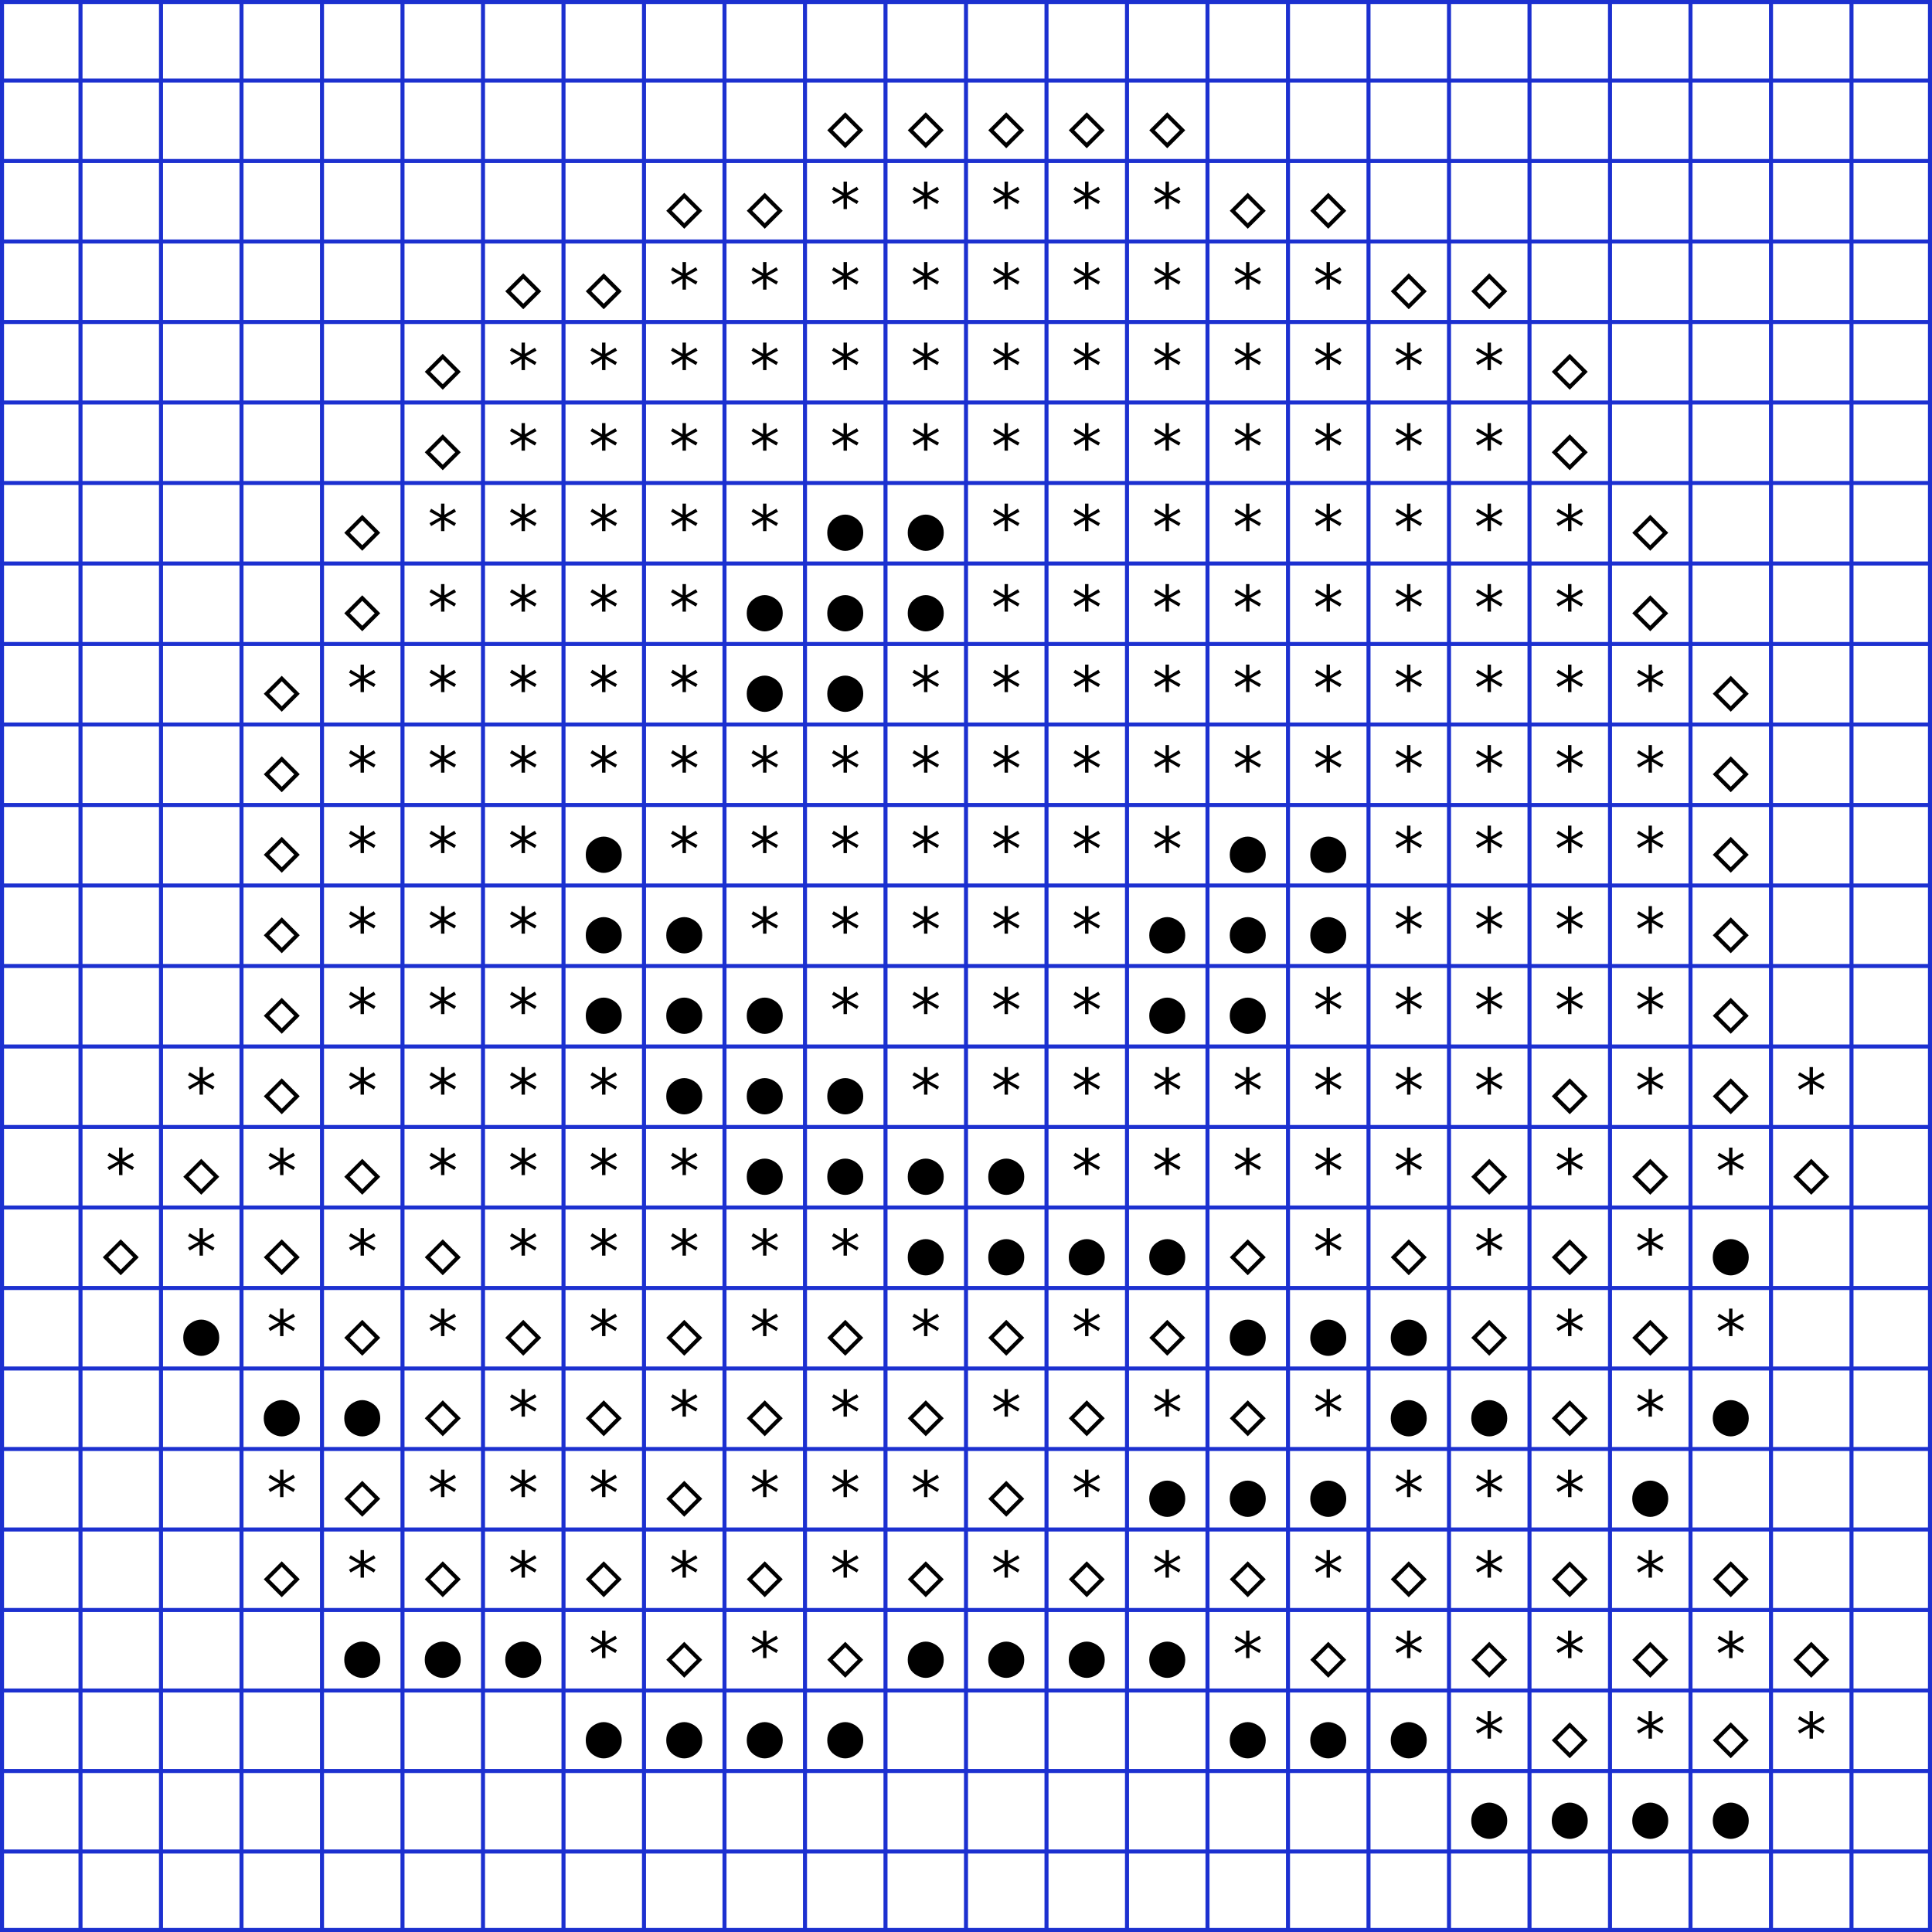
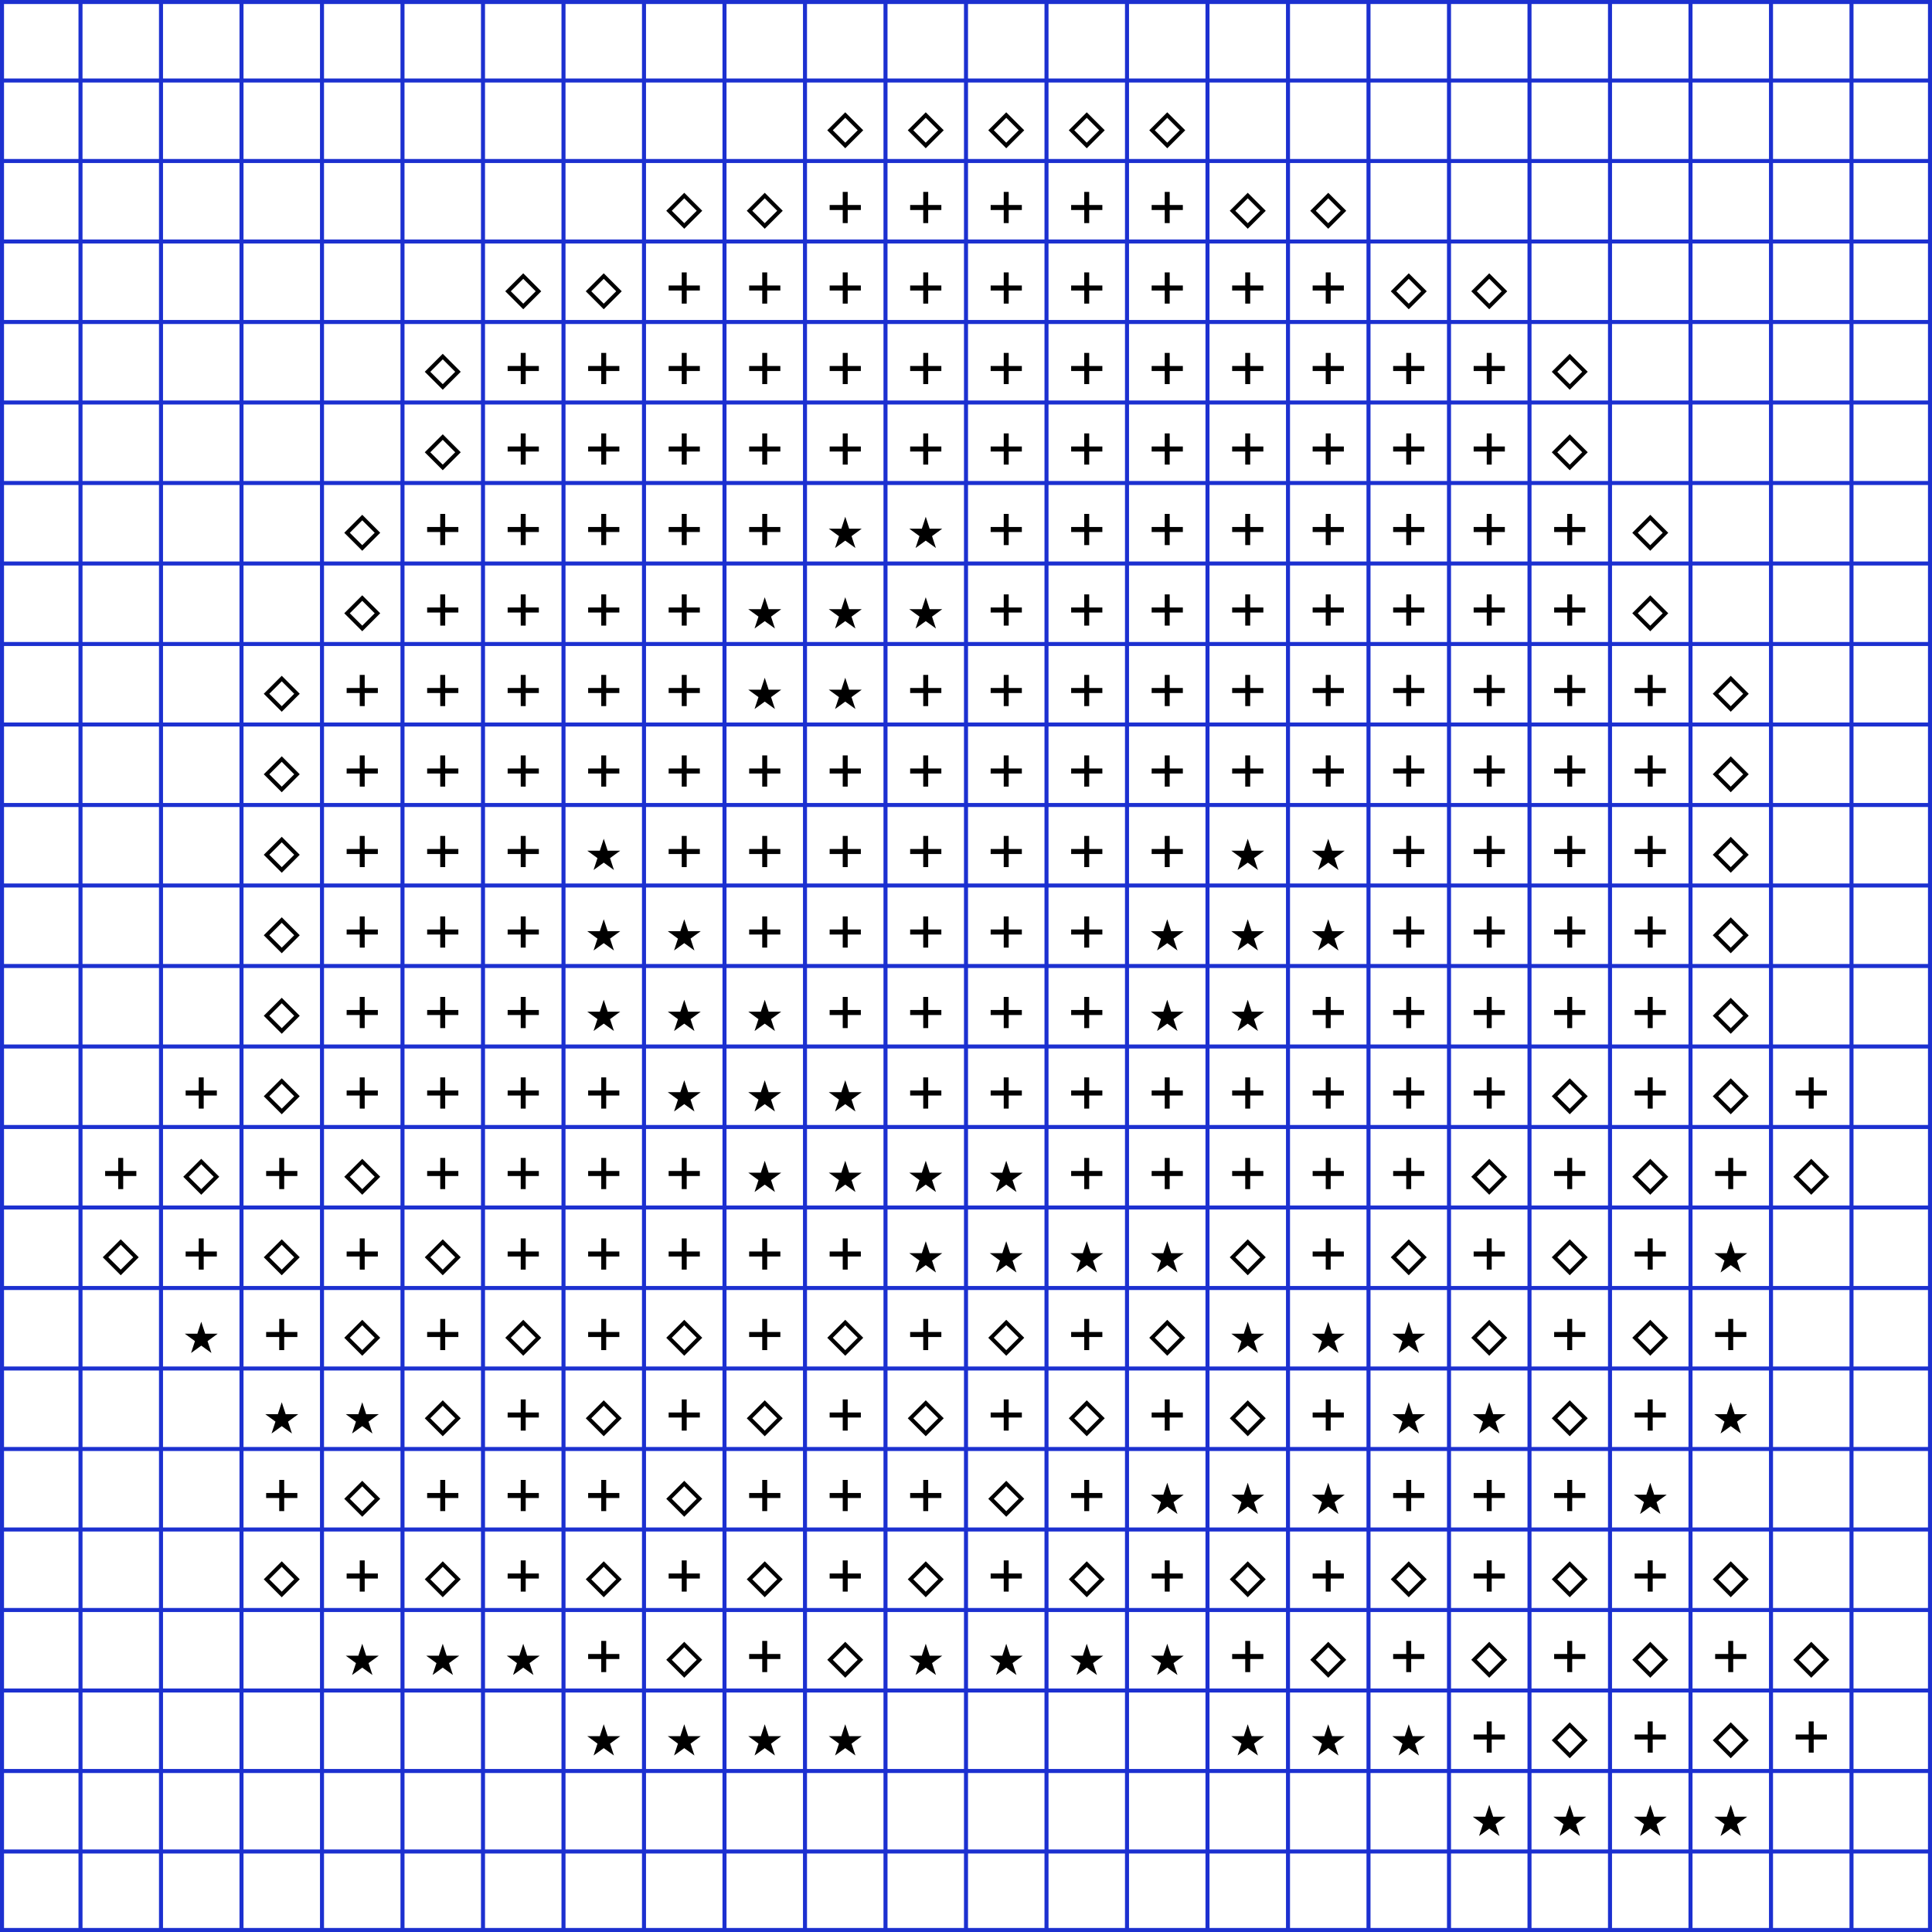
<svg xmlns="http://www.w3.org/2000/svg" width="480" height="480">
  <defs>
    <style>
      .symbol { font-family: monospace; font-size: 15px; text-anchor: middle; dominant-baseline: middle; }
    </style>
  </defs>
  <text x="210" y="32" fill="#000000" class="symbol">◇</text>
  <text x="230" y="32" fill="#000000" class="symbol">◇</text>
  <text x="250" y="32" fill="#000000" class="symbol">◇</text>
  <text x="270" y="32" fill="#000000" class="symbol">◇</text>
  <text x="290" y="32" fill="#000000" class="symbol">◇</text>
  <text x="170" y="52" fill="#000000" class="symbol">◇</text>
  <text x="190" y="52" fill="#000000" class="symbol">◇</text>
-   <text x="210" y="52" fill="#000000" class="symbol">*</text>
-   <text x="230" y="52" fill="#000000" class="symbol">*</text>
-   <text x="250" y="52" fill="#000000" class="symbol">*</text>
-   <text x="270" y="52" fill="#000000" class="symbol">*</text>
-   <text x="290" y="52" fill="#000000" class="symbol">*</text>
+   <text x="210" y="52" fill="#000000" class="symbol">+</text>
+   <text x="230" y="52" fill="#000000" class="symbol">+</text>
+   <text x="250" y="52" fill="#000000" class="symbol">+</text>
+   <text x="270" y="52" fill="#000000" class="symbol">+</text>
+   <text x="290" y="52" fill="#000000" class="symbol">+</text>
  <text x="310" y="52" fill="#000000" class="symbol">◇</text>
  <text x="330" y="52" fill="#000000" class="symbol">◇</text>
  <text x="130" y="72" fill="#000000" class="symbol">◇</text>
  <text x="150" y="72" fill="#000000" class="symbol">◇</text>
-   <text x="170" y="72" fill="#000000" class="symbol">*</text>
-   <text x="190" y="72" fill="#000000" class="symbol">*</text>
-   <text x="210" y="72" fill="#000000" class="symbol">*</text>
-   <text x="230" y="72" fill="#000000" class="symbol">*</text>
-   <text x="250" y="72" fill="#000000" class="symbol">*</text>
-   <text x="270" y="72" fill="#000000" class="symbol">*</text>
-   <text x="290" y="72" fill="#000000" class="symbol">*</text>
-   <text x="310" y="72" fill="#000000" class="symbol">*</text>
-   <text x="330" y="72" fill="#000000" class="symbol">*</text>
+   <text x="170" y="72" fill="#000000" class="symbol">+</text>
+   <text x="190" y="72" fill="#000000" class="symbol">+</text>
+   <text x="210" y="72" fill="#000000" class="symbol">+</text>
+   <text x="230" y="72" fill="#000000" class="symbol">+</text>
+   <text x="250" y="72" fill="#000000" class="symbol">+</text>
+   <text x="270" y="72" fill="#000000" class="symbol">+</text>
+   <text x="290" y="72" fill="#000000" class="symbol">+</text>
+   <text x="310" y="72" fill="#000000" class="symbol">+</text>
+   <text x="330" y="72" fill="#000000" class="symbol">+</text>
  <text x="350" y="72" fill="#000000" class="symbol">◇</text>
  <text x="370" y="72" fill="#000000" class="symbol">◇</text>
  <text x="110" y="92" fill="#000000" class="symbol">◇</text>
-   <text x="130" y="92" fill="#000000" class="symbol">*</text>
-   <text x="150" y="92" fill="#000000" class="symbol">*</text>
-   <text x="170" y="92" fill="#000000" class="symbol">*</text>
-   <text x="190" y="92" fill="#000000" class="symbol">*</text>
-   <text x="210" y="92" fill="#000000" class="symbol">*</text>
-   <text x="230" y="92" fill="#000000" class="symbol">*</text>
-   <text x="250" y="92" fill="#000000" class="symbol">*</text>
-   <text x="270" y="92" fill="#000000" class="symbol">*</text>
-   <text x="290" y="92" fill="#000000" class="symbol">*</text>
-   <text x="310" y="92" fill="#000000" class="symbol">*</text>
-   <text x="330" y="92" fill="#000000" class="symbol">*</text>
-   <text x="350" y="92" fill="#000000" class="symbol">*</text>
-   <text x="370" y="92" fill="#000000" class="symbol">*</text>
+   <text x="130" y="92" fill="#000000" class="symbol">+</text>
+   <text x="150" y="92" fill="#000000" class="symbol">+</text>
+   <text x="170" y="92" fill="#000000" class="symbol">+</text>
+   <text x="190" y="92" fill="#000000" class="symbol">+</text>
+   <text x="210" y="92" fill="#000000" class="symbol">+</text>
+   <text x="230" y="92" fill="#000000" class="symbol">+</text>
+   <text x="250" y="92" fill="#000000" class="symbol">+</text>
+   <text x="270" y="92" fill="#000000" class="symbol">+</text>
+   <text x="290" y="92" fill="#000000" class="symbol">+</text>
+   <text x="310" y="92" fill="#000000" class="symbol">+</text>
+   <text x="330" y="92" fill="#000000" class="symbol">+</text>
+   <text x="350" y="92" fill="#000000" class="symbol">+</text>
+   <text x="370" y="92" fill="#000000" class="symbol">+</text>
  <text x="390" y="92" fill="#000000" class="symbol">◇</text>
  <text x="110" y="112" fill="#000000" class="symbol">◇</text>
-   <text x="130" y="112" fill="#000000" class="symbol">*</text>
-   <text x="150" y="112" fill="#000000" class="symbol">*</text>
-   <text x="170" y="112" fill="#000000" class="symbol">*</text>
-   <text x="190" y="112" fill="#000000" class="symbol">*</text>
-   <text x="210" y="112" fill="#000000" class="symbol">*</text>
-   <text x="230" y="112" fill="#000000" class="symbol">*</text>
-   <text x="250" y="112" fill="#000000" class="symbol">*</text>
-   <text x="270" y="112" fill="#000000" class="symbol">*</text>
-   <text x="290" y="112" fill="#000000" class="symbol">*</text>
-   <text x="310" y="112" fill="#000000" class="symbol">*</text>
-   <text x="330" y="112" fill="#000000" class="symbol">*</text>
-   <text x="350" y="112" fill="#000000" class="symbol">*</text>
-   <text x="370" y="112" fill="#000000" class="symbol">*</text>
+   <text x="130" y="112" fill="#000000" class="symbol">+</text>
+   <text x="150" y="112" fill="#000000" class="symbol">+</text>
+   <text x="170" y="112" fill="#000000" class="symbol">+</text>
+   <text x="190" y="112" fill="#000000" class="symbol">+</text>
+   <text x="210" y="112" fill="#000000" class="symbol">+</text>
+   <text x="230" y="112" fill="#000000" class="symbol">+</text>
+   <text x="250" y="112" fill="#000000" class="symbol">+</text>
+   <text x="270" y="112" fill="#000000" class="symbol">+</text>
+   <text x="290" y="112" fill="#000000" class="symbol">+</text>
+   <text x="310" y="112" fill="#000000" class="symbol">+</text>
+   <text x="330" y="112" fill="#000000" class="symbol">+</text>
+   <text x="350" y="112" fill="#000000" class="symbol">+</text>
+   <text x="370" y="112" fill="#000000" class="symbol">+</text>
  <text x="390" y="112" fill="#000000" class="symbol">◇</text>
  <text x="90" y="132" fill="#000000" class="symbol">◇</text>
-   <text x="110" y="132" fill="#000000" class="symbol">*</text>
-   <text x="130" y="132" fill="#000000" class="symbol">*</text>
-   <text x="150" y="132" fill="#000000" class="symbol">*</text>
-   <text x="170" y="132" fill="#000000" class="symbol">*</text>
-   <text x="190" y="132" fill="#000000" class="symbol">*</text>
-   <text x="210" y="132" fill="#000000" class="symbol">●</text>
-   <text x="230" y="132" fill="#000000" class="symbol">●</text>
-   <text x="250" y="132" fill="#000000" class="symbol">*</text>
-   <text x="270" y="132" fill="#000000" class="symbol">*</text>
-   <text x="290" y="132" fill="#000000" class="symbol">*</text>
-   <text x="310" y="132" fill="#000000" class="symbol">*</text>
-   <text x="330" y="132" fill="#000000" class="symbol">*</text>
-   <text x="350" y="132" fill="#000000" class="symbol">*</text>
-   <text x="370" y="132" fill="#000000" class="symbol">*</text>
-   <text x="390" y="132" fill="#000000" class="symbol">*</text>
+   <text x="110" y="132" fill="#000000" class="symbol">+</text>
+   <text x="130" y="132" fill="#000000" class="symbol">+</text>
+   <text x="150" y="132" fill="#000000" class="symbol">+</text>
+   <text x="170" y="132" fill="#000000" class="symbol">+</text>
+   <text x="190" y="132" fill="#000000" class="symbol">+</text>
+   <text x="210" y="132" fill="#000000" class="symbol">★</text>
+   <text x="230" y="132" fill="#000000" class="symbol">★</text>
+   <text x="250" y="132" fill="#000000" class="symbol">+</text>
+   <text x="270" y="132" fill="#000000" class="symbol">+</text>
+   <text x="290" y="132" fill="#000000" class="symbol">+</text>
+   <text x="310" y="132" fill="#000000" class="symbol">+</text>
+   <text x="330" y="132" fill="#000000" class="symbol">+</text>
+   <text x="350" y="132" fill="#000000" class="symbol">+</text>
+   <text x="370" y="132" fill="#000000" class="symbol">+</text>
+   <text x="390" y="132" fill="#000000" class="symbol">+</text>
  <text x="410" y="132" fill="#000000" class="symbol">◇</text>
  <text x="90" y="152" fill="#000000" class="symbol">◇</text>
-   <text x="110" y="152" fill="#000000" class="symbol">*</text>
-   <text x="130" y="152" fill="#000000" class="symbol">*</text>
-   <text x="150" y="152" fill="#000000" class="symbol">*</text>
-   <text x="170" y="152" fill="#000000" class="symbol">*</text>
-   <text x="190" y="152" fill="#000000" class="symbol">●</text>
-   <text x="210" y="152" fill="#000000" class="symbol">●</text>
-   <text x="230" y="152" fill="#000000" class="symbol">●</text>
-   <text x="250" y="152" fill="#000000" class="symbol">*</text>
-   <text x="270" y="152" fill="#000000" class="symbol">*</text>
-   <text x="290" y="152" fill="#000000" class="symbol">*</text>
-   <text x="310" y="152" fill="#000000" class="symbol">*</text>
-   <text x="330" y="152" fill="#000000" class="symbol">*</text>
-   <text x="350" y="152" fill="#000000" class="symbol">*</text>
-   <text x="370" y="152" fill="#000000" class="symbol">*</text>
-   <text x="390" y="152" fill="#000000" class="symbol">*</text>
+   <text x="110" y="152" fill="#000000" class="symbol">+</text>
+   <text x="130" y="152" fill="#000000" class="symbol">+</text>
+   <text x="150" y="152" fill="#000000" class="symbol">+</text>
+   <text x="170" y="152" fill="#000000" class="symbol">+</text>
+   <text x="190" y="152" fill="#000000" class="symbol">★</text>
+   <text x="210" y="152" fill="#000000" class="symbol">★</text>
+   <text x="230" y="152" fill="#000000" class="symbol">★</text>
+   <text x="250" y="152" fill="#000000" class="symbol">+</text>
+   <text x="270" y="152" fill="#000000" class="symbol">+</text>
+   <text x="290" y="152" fill="#000000" class="symbol">+</text>
+   <text x="310" y="152" fill="#000000" class="symbol">+</text>
+   <text x="330" y="152" fill="#000000" class="symbol">+</text>
+   <text x="350" y="152" fill="#000000" class="symbol">+</text>
+   <text x="370" y="152" fill="#000000" class="symbol">+</text>
+   <text x="390" y="152" fill="#000000" class="symbol">+</text>
  <text x="410" y="152" fill="#000000" class="symbol">◇</text>
  <text x="70" y="172" fill="#000000" class="symbol">◇</text>
-   <text x="90" y="172" fill="#000000" class="symbol">*</text>
-   <text x="110" y="172" fill="#000000" class="symbol">*</text>
-   <text x="130" y="172" fill="#000000" class="symbol">*</text>
-   <text x="150" y="172" fill="#000000" class="symbol">*</text>
-   <text x="170" y="172" fill="#000000" class="symbol">*</text>
-   <text x="190" y="172" fill="#000000" class="symbol">●</text>
-   <text x="210" y="172" fill="#000000" class="symbol">●</text>
-   <text x="230" y="172" fill="#000000" class="symbol">*</text>
-   <text x="250" y="172" fill="#000000" class="symbol">*</text>
-   <text x="270" y="172" fill="#000000" class="symbol">*</text>
-   <text x="290" y="172" fill="#000000" class="symbol">*</text>
-   <text x="310" y="172" fill="#000000" class="symbol">*</text>
-   <text x="330" y="172" fill="#000000" class="symbol">*</text>
-   <text x="350" y="172" fill="#000000" class="symbol">*</text>
-   <text x="370" y="172" fill="#000000" class="symbol">*</text>
-   <text x="390" y="172" fill="#000000" class="symbol">*</text>
-   <text x="410" y="172" fill="#000000" class="symbol">*</text>
+   <text x="90" y="172" fill="#000000" class="symbol">+</text>
+   <text x="110" y="172" fill="#000000" class="symbol">+</text>
+   <text x="130" y="172" fill="#000000" class="symbol">+</text>
+   <text x="150" y="172" fill="#000000" class="symbol">+</text>
+   <text x="170" y="172" fill="#000000" class="symbol">+</text>
+   <text x="190" y="172" fill="#000000" class="symbol">★</text>
+   <text x="210" y="172" fill="#000000" class="symbol">★</text>
+   <text x="230" y="172" fill="#000000" class="symbol">+</text>
+   <text x="250" y="172" fill="#000000" class="symbol">+</text>
+   <text x="270" y="172" fill="#000000" class="symbol">+</text>
+   <text x="290" y="172" fill="#000000" class="symbol">+</text>
+   <text x="310" y="172" fill="#000000" class="symbol">+</text>
+   <text x="330" y="172" fill="#000000" class="symbol">+</text>
+   <text x="350" y="172" fill="#000000" class="symbol">+</text>
+   <text x="370" y="172" fill="#000000" class="symbol">+</text>
+   <text x="390" y="172" fill="#000000" class="symbol">+</text>
+   <text x="410" y="172" fill="#000000" class="symbol">+</text>
  <text x="430" y="172" fill="#000000" class="symbol">◇</text>
  <text x="70" y="192" fill="#000000" class="symbol">◇</text>
-   <text x="90" y="192" fill="#000000" class="symbol">*</text>
-   <text x="110" y="192" fill="#000000" class="symbol">*</text>
-   <text x="130" y="192" fill="#000000" class="symbol">*</text>
-   <text x="150" y="192" fill="#000000" class="symbol">*</text>
-   <text x="170" y="192" fill="#000000" class="symbol">*</text>
-   <text x="190" y="192" fill="#000000" class="symbol">*</text>
-   <text x="210" y="192" fill="#000000" class="symbol">*</text>
-   <text x="230" y="192" fill="#000000" class="symbol">*</text>
-   <text x="250" y="192" fill="#000000" class="symbol">*</text>
-   <text x="270" y="192" fill="#000000" class="symbol">*</text>
-   <text x="290" y="192" fill="#000000" class="symbol">*</text>
-   <text x="310" y="192" fill="#000000" class="symbol">*</text>
-   <text x="330" y="192" fill="#000000" class="symbol">*</text>
-   <text x="350" y="192" fill="#000000" class="symbol">*</text>
-   <text x="370" y="192" fill="#000000" class="symbol">*</text>
-   <text x="390" y="192" fill="#000000" class="symbol">*</text>
-   <text x="410" y="192" fill="#000000" class="symbol">*</text>
+   <text x="90" y="192" fill="#000000" class="symbol">+</text>
+   <text x="110" y="192" fill="#000000" class="symbol">+</text>
+   <text x="130" y="192" fill="#000000" class="symbol">+</text>
+   <text x="150" y="192" fill="#000000" class="symbol">+</text>
+   <text x="170" y="192" fill="#000000" class="symbol">+</text>
+   <text x="190" y="192" fill="#000000" class="symbol">+</text>
+   <text x="210" y="192" fill="#000000" class="symbol">+</text>
+   <text x="230" y="192" fill="#000000" class="symbol">+</text>
+   <text x="250" y="192" fill="#000000" class="symbol">+</text>
+   <text x="270" y="192" fill="#000000" class="symbol">+</text>
+   <text x="290" y="192" fill="#000000" class="symbol">+</text>
+   <text x="310" y="192" fill="#000000" class="symbol">+</text>
+   <text x="330" y="192" fill="#000000" class="symbol">+</text>
+   <text x="350" y="192" fill="#000000" class="symbol">+</text>
+   <text x="370" y="192" fill="#000000" class="symbol">+</text>
+   <text x="390" y="192" fill="#000000" class="symbol">+</text>
+   <text x="410" y="192" fill="#000000" class="symbol">+</text>
  <text x="430" y="192" fill="#000000" class="symbol">◇</text>
  <text x="70" y="212" fill="#000000" class="symbol">◇</text>
-   <text x="90" y="212" fill="#000000" class="symbol">*</text>
-   <text x="110" y="212" fill="#000000" class="symbol">*</text>
-   <text x="130" y="212" fill="#000000" class="symbol">*</text>
-   <text x="150" y="212" fill="#000000" class="symbol">●</text>
-   <text x="170" y="212" fill="#000000" class="symbol">*</text>
-   <text x="190" y="212" fill="#000000" class="symbol">*</text>
-   <text x="210" y="212" fill="#000000" class="symbol">*</text>
-   <text x="230" y="212" fill="#000000" class="symbol">*</text>
-   <text x="250" y="212" fill="#000000" class="symbol">*</text>
-   <text x="270" y="212" fill="#000000" class="symbol">*</text>
-   <text x="290" y="212" fill="#000000" class="symbol">*</text>
-   <text x="310" y="212" fill="#000000" class="symbol">●</text>
-   <text x="330" y="212" fill="#000000" class="symbol">●</text>
-   <text x="350" y="212" fill="#000000" class="symbol">*</text>
-   <text x="370" y="212" fill="#000000" class="symbol">*</text>
-   <text x="390" y="212" fill="#000000" class="symbol">*</text>
-   <text x="410" y="212" fill="#000000" class="symbol">*</text>
+   <text x="90" y="212" fill="#000000" class="symbol">+</text>
+   <text x="110" y="212" fill="#000000" class="symbol">+</text>
+   <text x="130" y="212" fill="#000000" class="symbol">+</text>
+   <text x="150" y="212" fill="#000000" class="symbol">★</text>
+   <text x="170" y="212" fill="#000000" class="symbol">+</text>
+   <text x="190" y="212" fill="#000000" class="symbol">+</text>
+   <text x="210" y="212" fill="#000000" class="symbol">+</text>
+   <text x="230" y="212" fill="#000000" class="symbol">+</text>
+   <text x="250" y="212" fill="#000000" class="symbol">+</text>
+   <text x="270" y="212" fill="#000000" class="symbol">+</text>
+   <text x="290" y="212" fill="#000000" class="symbol">+</text>
+   <text x="310" y="212" fill="#000000" class="symbol">★</text>
+   <text x="330" y="212" fill="#000000" class="symbol">★</text>
+   <text x="350" y="212" fill="#000000" class="symbol">+</text>
+   <text x="370" y="212" fill="#000000" class="symbol">+</text>
+   <text x="390" y="212" fill="#000000" class="symbol">+</text>
+   <text x="410" y="212" fill="#000000" class="symbol">+</text>
  <text x="430" y="212" fill="#000000" class="symbol">◇</text>
  <text x="70" y="232" fill="#000000" class="symbol">◇</text>
-   <text x="90" y="232" fill="#000000" class="symbol">*</text>
-   <text x="110" y="232" fill="#000000" class="symbol">*</text>
-   <text x="130" y="232" fill="#000000" class="symbol">*</text>
-   <text x="150" y="232" fill="#000000" class="symbol">●</text>
-   <text x="170" y="232" fill="#000000" class="symbol">●</text>
-   <text x="190" y="232" fill="#000000" class="symbol">*</text>
-   <text x="210" y="232" fill="#000000" class="symbol">*</text>
-   <text x="230" y="232" fill="#000000" class="symbol">*</text>
-   <text x="250" y="232" fill="#000000" class="symbol">*</text>
-   <text x="270" y="232" fill="#000000" class="symbol">*</text>
-   <text x="290" y="232" fill="#000000" class="symbol">●</text>
-   <text x="310" y="232" fill="#000000" class="symbol">●</text>
-   <text x="330" y="232" fill="#000000" class="symbol">●</text>
-   <text x="350" y="232" fill="#000000" class="symbol">*</text>
-   <text x="370" y="232" fill="#000000" class="symbol">*</text>
-   <text x="390" y="232" fill="#000000" class="symbol">*</text>
-   <text x="410" y="232" fill="#000000" class="symbol">*</text>
+   <text x="90" y="232" fill="#000000" class="symbol">+</text>
+   <text x="110" y="232" fill="#000000" class="symbol">+</text>
+   <text x="130" y="232" fill="#000000" class="symbol">+</text>
+   <text x="150" y="232" fill="#000000" class="symbol">★</text>
+   <text x="170" y="232" fill="#000000" class="symbol">★</text>
+   <text x="190" y="232" fill="#000000" class="symbol">+</text>
+   <text x="210" y="232" fill="#000000" class="symbol">+</text>
+   <text x="230" y="232" fill="#000000" class="symbol">+</text>
+   <text x="250" y="232" fill="#000000" class="symbol">+</text>
+   <text x="270" y="232" fill="#000000" class="symbol">+</text>
+   <text x="290" y="232" fill="#000000" class="symbol">★</text>
+   <text x="310" y="232" fill="#000000" class="symbol">★</text>
+   <text x="330" y="232" fill="#000000" class="symbol">★</text>
+   <text x="350" y="232" fill="#000000" class="symbol">+</text>
+   <text x="370" y="232" fill="#000000" class="symbol">+</text>
+   <text x="390" y="232" fill="#000000" class="symbol">+</text>
+   <text x="410" y="232" fill="#000000" class="symbol">+</text>
  <text x="430" y="232" fill="#000000" class="symbol">◇</text>
  <text x="70" y="252" fill="#000000" class="symbol">◇</text>
-   <text x="90" y="252" fill="#000000" class="symbol">*</text>
-   <text x="110" y="252" fill="#000000" class="symbol">*</text>
-   <text x="130" y="252" fill="#000000" class="symbol">*</text>
-   <text x="150" y="252" fill="#000000" class="symbol">●</text>
-   <text x="170" y="252" fill="#000000" class="symbol">●</text>
-   <text x="190" y="252" fill="#000000" class="symbol">●</text>
-   <text x="210" y="252" fill="#000000" class="symbol">*</text>
-   <text x="230" y="252" fill="#000000" class="symbol">*</text>
-   <text x="250" y="252" fill="#000000" class="symbol">*</text>
-   <text x="270" y="252" fill="#000000" class="symbol">*</text>
-   <text x="290" y="252" fill="#000000" class="symbol">●</text>
-   <text x="310" y="252" fill="#000000" class="symbol">●</text>
-   <text x="330" y="252" fill="#000000" class="symbol">*</text>
-   <text x="350" y="252" fill="#000000" class="symbol">*</text>
-   <text x="370" y="252" fill="#000000" class="symbol">*</text>
-   <text x="390" y="252" fill="#000000" class="symbol">*</text>
-   <text x="410" y="252" fill="#000000" class="symbol">*</text>
+   <text x="90" y="252" fill="#000000" class="symbol">+</text>
+   <text x="110" y="252" fill="#000000" class="symbol">+</text>
+   <text x="130" y="252" fill="#000000" class="symbol">+</text>
+   <text x="150" y="252" fill="#000000" class="symbol">★</text>
+   <text x="170" y="252" fill="#000000" class="symbol">★</text>
+   <text x="190" y="252" fill="#000000" class="symbol">★</text>
+   <text x="210" y="252" fill="#000000" class="symbol">+</text>
+   <text x="230" y="252" fill="#000000" class="symbol">+</text>
+   <text x="250" y="252" fill="#000000" class="symbol">+</text>
+   <text x="270" y="252" fill="#000000" class="symbol">+</text>
+   <text x="290" y="252" fill="#000000" class="symbol">★</text>
+   <text x="310" y="252" fill="#000000" class="symbol">★</text>
+   <text x="330" y="252" fill="#000000" class="symbol">+</text>
+   <text x="350" y="252" fill="#000000" class="symbol">+</text>
+   <text x="370" y="252" fill="#000000" class="symbol">+</text>
+   <text x="390" y="252" fill="#000000" class="symbol">+</text>
+   <text x="410" y="252" fill="#000000" class="symbol">+</text>
  <text x="430" y="252" fill="#000000" class="symbol">◇</text>
-   <text x="50" y="272" fill="#000000" class="symbol">*</text>
+   <text x="50" y="272" fill="#000000" class="symbol">+</text>
  <text x="70" y="272" fill="#000000" class="symbol">◇</text>
-   <text x="90" y="272" fill="#000000" class="symbol">*</text>
-   <text x="110" y="272" fill="#000000" class="symbol">*</text>
-   <text x="130" y="272" fill="#000000" class="symbol">*</text>
-   <text x="150" y="272" fill="#000000" class="symbol">*</text>
-   <text x="170" y="272" fill="#000000" class="symbol">●</text>
-   <text x="190" y="272" fill="#000000" class="symbol">●</text>
-   <text x="210" y="272" fill="#000000" class="symbol">●</text>
-   <text x="230" y="272" fill="#000000" class="symbol">*</text>
-   <text x="250" y="272" fill="#000000" class="symbol">*</text>
-   <text x="270" y="272" fill="#000000" class="symbol">*</text>
-   <text x="290" y="272" fill="#000000" class="symbol">*</text>
-   <text x="310" y="272" fill="#000000" class="symbol">*</text>
-   <text x="330" y="272" fill="#000000" class="symbol">*</text>
-   <text x="350" y="272" fill="#000000" class="symbol">*</text>
-   <text x="370" y="272" fill="#000000" class="symbol">*</text>
+   <text x="90" y="272" fill="#000000" class="symbol">+</text>
+   <text x="110" y="272" fill="#000000" class="symbol">+</text>
+   <text x="130" y="272" fill="#000000" class="symbol">+</text>
+   <text x="150" y="272" fill="#000000" class="symbol">+</text>
+   <text x="170" y="272" fill="#000000" class="symbol">★</text>
+   <text x="190" y="272" fill="#000000" class="symbol">★</text>
+   <text x="210" y="272" fill="#000000" class="symbol">★</text>
+   <text x="230" y="272" fill="#000000" class="symbol">+</text>
+   <text x="250" y="272" fill="#000000" class="symbol">+</text>
+   <text x="270" y="272" fill="#000000" class="symbol">+</text>
+   <text x="290" y="272" fill="#000000" class="symbol">+</text>
+   <text x="310" y="272" fill="#000000" class="symbol">+</text>
+   <text x="330" y="272" fill="#000000" class="symbol">+</text>
+   <text x="350" y="272" fill="#000000" class="symbol">+</text>
+   <text x="370" y="272" fill="#000000" class="symbol">+</text>
  <text x="390" y="272" fill="#000000" class="symbol">◇</text>
-   <text x="410" y="272" fill="#000000" class="symbol">*</text>
+   <text x="410" y="272" fill="#000000" class="symbol">+</text>
  <text x="430" y="272" fill="#000000" class="symbol">◇</text>
-   <text x="450" y="272" fill="#000000" class="symbol">*</text>
-   <text x="30" y="292" fill="#000000" class="symbol">*</text>
+   <text x="450" y="272" fill="#000000" class="symbol">+</text>
+   <text x="30" y="292" fill="#000000" class="symbol">+</text>
  <text x="50" y="292" fill="#000000" class="symbol">◇</text>
-   <text x="70" y="292" fill="#000000" class="symbol">*</text>
+   <text x="70" y="292" fill="#000000" class="symbol">+</text>
  <text x="90" y="292" fill="#000000" class="symbol">◇</text>
-   <text x="110" y="292" fill="#000000" class="symbol">*</text>
-   <text x="130" y="292" fill="#000000" class="symbol">*</text>
-   <text x="150" y="292" fill="#000000" class="symbol">*</text>
-   <text x="170" y="292" fill="#000000" class="symbol">*</text>
-   <text x="190" y="292" fill="#000000" class="symbol">●</text>
-   <text x="210" y="292" fill="#000000" class="symbol">●</text>
-   <text x="230" y="292" fill="#000000" class="symbol">●</text>
-   <text x="250" y="292" fill="#000000" class="symbol">●</text>
-   <text x="270" y="292" fill="#000000" class="symbol">*</text>
-   <text x="290" y="292" fill="#000000" class="symbol">*</text>
-   <text x="310" y="292" fill="#000000" class="symbol">*</text>
-   <text x="330" y="292" fill="#000000" class="symbol">*</text>
-   <text x="350" y="292" fill="#000000" class="symbol">*</text>
+   <text x="110" y="292" fill="#000000" class="symbol">+</text>
+   <text x="130" y="292" fill="#000000" class="symbol">+</text>
+   <text x="150" y="292" fill="#000000" class="symbol">+</text>
+   <text x="170" y="292" fill="#000000" class="symbol">+</text>
+   <text x="190" y="292" fill="#000000" class="symbol">★</text>
+   <text x="210" y="292" fill="#000000" class="symbol">★</text>
+   <text x="230" y="292" fill="#000000" class="symbol">★</text>
+   <text x="250" y="292" fill="#000000" class="symbol">★</text>
+   <text x="270" y="292" fill="#000000" class="symbol">+</text>
+   <text x="290" y="292" fill="#000000" class="symbol">+</text>
+   <text x="310" y="292" fill="#000000" class="symbol">+</text>
+   <text x="330" y="292" fill="#000000" class="symbol">+</text>
+   <text x="350" y="292" fill="#000000" class="symbol">+</text>
  <text x="370" y="292" fill="#000000" class="symbol">◇</text>
-   <text x="390" y="292" fill="#000000" class="symbol">*</text>
+   <text x="390" y="292" fill="#000000" class="symbol">+</text>
  <text x="410" y="292" fill="#000000" class="symbol">◇</text>
-   <text x="430" y="292" fill="#000000" class="symbol">*</text>
+   <text x="430" y="292" fill="#000000" class="symbol">+</text>
  <text x="450" y="292" fill="#000000" class="symbol">◇</text>
  <text x="30" y="312" fill="#000000" class="symbol">◇</text>
-   <text x="50" y="312" fill="#000000" class="symbol">*</text>
+   <text x="50" y="312" fill="#000000" class="symbol">+</text>
  <text x="70" y="312" fill="#000000" class="symbol">◇</text>
-   <text x="90" y="312" fill="#000000" class="symbol">*</text>
+   <text x="90" y="312" fill="#000000" class="symbol">+</text>
  <text x="110" y="312" fill="#000000" class="symbol">◇</text>
-   <text x="130" y="312" fill="#000000" class="symbol">*</text>
-   <text x="150" y="312" fill="#000000" class="symbol">*</text>
-   <text x="170" y="312" fill="#000000" class="symbol">*</text>
-   <text x="190" y="312" fill="#000000" class="symbol">*</text>
-   <text x="210" y="312" fill="#000000" class="symbol">*</text>
-   <text x="230" y="312" fill="#000000" class="symbol">●</text>
-   <text x="250" y="312" fill="#000000" class="symbol">●</text>
-   <text x="270" y="312" fill="#000000" class="symbol">●</text>
-   <text x="290" y="312" fill="#000000" class="symbol">●</text>
+   <text x="130" y="312" fill="#000000" class="symbol">+</text>
+   <text x="150" y="312" fill="#000000" class="symbol">+</text>
+   <text x="170" y="312" fill="#000000" class="symbol">+</text>
+   <text x="190" y="312" fill="#000000" class="symbol">+</text>
+   <text x="210" y="312" fill="#000000" class="symbol">+</text>
+   <text x="230" y="312" fill="#000000" class="symbol">★</text>
+   <text x="250" y="312" fill="#000000" class="symbol">★</text>
+   <text x="270" y="312" fill="#000000" class="symbol">★</text>
+   <text x="290" y="312" fill="#000000" class="symbol">★</text>
  <text x="310" y="312" fill="#000000" class="symbol">◇</text>
-   <text x="330" y="312" fill="#000000" class="symbol">*</text>
+   <text x="330" y="312" fill="#000000" class="symbol">+</text>
  <text x="350" y="312" fill="#000000" class="symbol">◇</text>
-   <text x="370" y="312" fill="#000000" class="symbol">*</text>
+   <text x="370" y="312" fill="#000000" class="symbol">+</text>
  <text x="390" y="312" fill="#000000" class="symbol">◇</text>
-   <text x="410" y="312" fill="#000000" class="symbol">*</text>
-   <text x="430" y="312" fill="#000000" class="symbol">●</text>
-   <text x="50" y="332" fill="#000000" class="symbol">●</text>
-   <text x="70" y="332" fill="#000000" class="symbol">*</text>
+   <text x="410" y="312" fill="#000000" class="symbol">+</text>
+   <text x="430" y="312" fill="#000000" class="symbol">★</text>
+   <text x="50" y="332" fill="#000000" class="symbol">★</text>
+   <text x="70" y="332" fill="#000000" class="symbol">+</text>
  <text x="90" y="332" fill="#000000" class="symbol">◇</text>
-   <text x="110" y="332" fill="#000000" class="symbol">*</text>
+   <text x="110" y="332" fill="#000000" class="symbol">+</text>
  <text x="130" y="332" fill="#000000" class="symbol">◇</text>
-   <text x="150" y="332" fill="#000000" class="symbol">*</text>
+   <text x="150" y="332" fill="#000000" class="symbol">+</text>
  <text x="170" y="332" fill="#000000" class="symbol">◇</text>
-   <text x="190" y="332" fill="#000000" class="symbol">*</text>
+   <text x="190" y="332" fill="#000000" class="symbol">+</text>
  <text x="210" y="332" fill="#000000" class="symbol">◇</text>
-   <text x="230" y="332" fill="#000000" class="symbol">*</text>
+   <text x="230" y="332" fill="#000000" class="symbol">+</text>
  <text x="250" y="332" fill="#000000" class="symbol">◇</text>
-   <text x="270" y="332" fill="#000000" class="symbol">*</text>
+   <text x="270" y="332" fill="#000000" class="symbol">+</text>
  <text x="290" y="332" fill="#000000" class="symbol">◇</text>
-   <text x="310" y="332" fill="#000000" class="symbol">●</text>
-   <text x="330" y="332" fill="#000000" class="symbol">●</text>
-   <text x="350" y="332" fill="#000000" class="symbol">●</text>
+   <text x="310" y="332" fill="#000000" class="symbol">★</text>
+   <text x="330" y="332" fill="#000000" class="symbol">★</text>
+   <text x="350" y="332" fill="#000000" class="symbol">★</text>
  <text x="370" y="332" fill="#000000" class="symbol">◇</text>
-   <text x="390" y="332" fill="#000000" class="symbol">*</text>
+   <text x="390" y="332" fill="#000000" class="symbol">+</text>
  <text x="410" y="332" fill="#000000" class="symbol">◇</text>
-   <text x="430" y="332" fill="#000000" class="symbol">*</text>
-   <text x="70" y="352" fill="#000000" class="symbol">●</text>
-   <text x="90" y="352" fill="#000000" class="symbol">●</text>
+   <text x="430" y="332" fill="#000000" class="symbol">+</text>
+   <text x="70" y="352" fill="#000000" class="symbol">★</text>
+   <text x="90" y="352" fill="#000000" class="symbol">★</text>
  <text x="110" y="352" fill="#000000" class="symbol">◇</text>
-   <text x="130" y="352" fill="#000000" class="symbol">*</text>
+   <text x="130" y="352" fill="#000000" class="symbol">+</text>
  <text x="150" y="352" fill="#000000" class="symbol">◇</text>
-   <text x="170" y="352" fill="#000000" class="symbol">*</text>
+   <text x="170" y="352" fill="#000000" class="symbol">+</text>
  <text x="190" y="352" fill="#000000" class="symbol">◇</text>
-   <text x="210" y="352" fill="#000000" class="symbol">*</text>
+   <text x="210" y="352" fill="#000000" class="symbol">+</text>
  <text x="230" y="352" fill="#000000" class="symbol">◇</text>
-   <text x="250" y="352" fill="#000000" class="symbol">*</text>
+   <text x="250" y="352" fill="#000000" class="symbol">+</text>
  <text x="270" y="352" fill="#000000" class="symbol">◇</text>
-   <text x="290" y="352" fill="#000000" class="symbol">*</text>
+   <text x="290" y="352" fill="#000000" class="symbol">+</text>
  <text x="310" y="352" fill="#000000" class="symbol">◇</text>
-   <text x="330" y="352" fill="#000000" class="symbol">*</text>
-   <text x="350" y="352" fill="#000000" class="symbol">●</text>
-   <text x="370" y="352" fill="#000000" class="symbol">●</text>
+   <text x="330" y="352" fill="#000000" class="symbol">+</text>
+   <text x="350" y="352" fill="#000000" class="symbol">★</text>
+   <text x="370" y="352" fill="#000000" class="symbol">★</text>
  <text x="390" y="352" fill="#000000" class="symbol">◇</text>
-   <text x="410" y="352" fill="#000000" class="symbol">*</text>
-   <text x="430" y="352" fill="#000000" class="symbol">●</text>
-   <text x="70" y="372" fill="#000000" class="symbol">*</text>
+   <text x="410" y="352" fill="#000000" class="symbol">+</text>
+   <text x="430" y="352" fill="#000000" class="symbol">★</text>
+   <text x="70" y="372" fill="#000000" class="symbol">+</text>
  <text x="90" y="372" fill="#000000" class="symbol">◇</text>
-   <text x="110" y="372" fill="#000000" class="symbol">*</text>
-   <text x="130" y="372" fill="#000000" class="symbol">*</text>
-   <text x="150" y="372" fill="#000000" class="symbol">*</text>
+   <text x="110" y="372" fill="#000000" class="symbol">+</text>
+   <text x="130" y="372" fill="#000000" class="symbol">+</text>
+   <text x="150" y="372" fill="#000000" class="symbol">+</text>
  <text x="170" y="372" fill="#000000" class="symbol">◇</text>
-   <text x="190" y="372" fill="#000000" class="symbol">*</text>
-   <text x="210" y="372" fill="#000000" class="symbol">*</text>
-   <text x="230" y="372" fill="#000000" class="symbol">*</text>
+   <text x="190" y="372" fill="#000000" class="symbol">+</text>
+   <text x="210" y="372" fill="#000000" class="symbol">+</text>
+   <text x="230" y="372" fill="#000000" class="symbol">+</text>
  <text x="250" y="372" fill="#000000" class="symbol">◇</text>
-   <text x="270" y="372" fill="#000000" class="symbol">*</text>
-   <text x="290" y="372" fill="#000000" class="symbol">●</text>
-   <text x="310" y="372" fill="#000000" class="symbol">●</text>
-   <text x="330" y="372" fill="#000000" class="symbol">●</text>
-   <text x="350" y="372" fill="#000000" class="symbol">*</text>
-   <text x="370" y="372" fill="#000000" class="symbol">*</text>
-   <text x="390" y="372" fill="#000000" class="symbol">*</text>
-   <text x="410" y="372" fill="#000000" class="symbol">●</text>
+   <text x="270" y="372" fill="#000000" class="symbol">+</text>
+   <text x="290" y="372" fill="#000000" class="symbol">★</text>
+   <text x="310" y="372" fill="#000000" class="symbol">★</text>
+   <text x="330" y="372" fill="#000000" class="symbol">★</text>
+   <text x="350" y="372" fill="#000000" class="symbol">+</text>
+   <text x="370" y="372" fill="#000000" class="symbol">+</text>
+   <text x="390" y="372" fill="#000000" class="symbol">+</text>
+   <text x="410" y="372" fill="#000000" class="symbol">★</text>
  <text x="70" y="392" fill="#000000" class="symbol">◇</text>
-   <text x="90" y="392" fill="#000000" class="symbol">*</text>
+   <text x="90" y="392" fill="#000000" class="symbol">+</text>
  <text x="110" y="392" fill="#000000" class="symbol">◇</text>
-   <text x="130" y="392" fill="#000000" class="symbol">*</text>
+   <text x="130" y="392" fill="#000000" class="symbol">+</text>
  <text x="150" y="392" fill="#000000" class="symbol">◇</text>
-   <text x="170" y="392" fill="#000000" class="symbol">*</text>
+   <text x="170" y="392" fill="#000000" class="symbol">+</text>
  <text x="190" y="392" fill="#000000" class="symbol">◇</text>
-   <text x="210" y="392" fill="#000000" class="symbol">*</text>
+   <text x="210" y="392" fill="#000000" class="symbol">+</text>
  <text x="230" y="392" fill="#000000" class="symbol">◇</text>
-   <text x="250" y="392" fill="#000000" class="symbol">*</text>
+   <text x="250" y="392" fill="#000000" class="symbol">+</text>
  <text x="270" y="392" fill="#000000" class="symbol">◇</text>
-   <text x="290" y="392" fill="#000000" class="symbol">*</text>
+   <text x="290" y="392" fill="#000000" class="symbol">+</text>
  <text x="310" y="392" fill="#000000" class="symbol">◇</text>
-   <text x="330" y="392" fill="#000000" class="symbol">*</text>
+   <text x="330" y="392" fill="#000000" class="symbol">+</text>
  <text x="350" y="392" fill="#000000" class="symbol">◇</text>
-   <text x="370" y="392" fill="#000000" class="symbol">*</text>
+   <text x="370" y="392" fill="#000000" class="symbol">+</text>
  <text x="390" y="392" fill="#000000" class="symbol">◇</text>
-   <text x="410" y="392" fill="#000000" class="symbol">*</text>
+   <text x="410" y="392" fill="#000000" class="symbol">+</text>
  <text x="430" y="392" fill="#000000" class="symbol">◇</text>
-   <text x="90" y="412" fill="#000000" class="symbol">●</text>
-   <text x="110" y="412" fill="#000000" class="symbol">●</text>
-   <text x="130" y="412" fill="#000000" class="symbol">●</text>
-   <text x="150" y="412" fill="#000000" class="symbol">*</text>
+   <text x="90" y="412" fill="#000000" class="symbol">★</text>
+   <text x="110" y="412" fill="#000000" class="symbol">★</text>
+   <text x="130" y="412" fill="#000000" class="symbol">★</text>
+   <text x="150" y="412" fill="#000000" class="symbol">+</text>
  <text x="170" y="412" fill="#000000" class="symbol">◇</text>
-   <text x="190" y="412" fill="#000000" class="symbol">*</text>
+   <text x="190" y="412" fill="#000000" class="symbol">+</text>
  <text x="210" y="412" fill="#000000" class="symbol">◇</text>
-   <text x="230" y="412" fill="#000000" class="symbol">●</text>
-   <text x="250" y="412" fill="#000000" class="symbol">●</text>
-   <text x="270" y="412" fill="#000000" class="symbol">●</text>
-   <text x="290" y="412" fill="#000000" class="symbol">●</text>
-   <text x="310" y="412" fill="#000000" class="symbol">*</text>
+   <text x="230" y="412" fill="#000000" class="symbol">★</text>
+   <text x="250" y="412" fill="#000000" class="symbol">★</text>
+   <text x="270" y="412" fill="#000000" class="symbol">★</text>
+   <text x="290" y="412" fill="#000000" class="symbol">★</text>
+   <text x="310" y="412" fill="#000000" class="symbol">+</text>
  <text x="330" y="412" fill="#000000" class="symbol">◇</text>
-   <text x="350" y="412" fill="#000000" class="symbol">*</text>
+   <text x="350" y="412" fill="#000000" class="symbol">+</text>
  <text x="370" y="412" fill="#000000" class="symbol">◇</text>
-   <text x="390" y="412" fill="#000000" class="symbol">*</text>
+   <text x="390" y="412" fill="#000000" class="symbol">+</text>
  <text x="410" y="412" fill="#000000" class="symbol">◇</text>
-   <text x="430" y="412" fill="#000000" class="symbol">*</text>
+   <text x="430" y="412" fill="#000000" class="symbol">+</text>
  <text x="450" y="412" fill="#000000" class="symbol">◇</text>
-   <text x="150" y="432" fill="#000000" class="symbol">●</text>
-   <text x="170" y="432" fill="#000000" class="symbol">●</text>
-   <text x="190" y="432" fill="#000000" class="symbol">●</text>
-   <text x="210" y="432" fill="#000000" class="symbol">●</text>
-   <text x="310" y="432" fill="#000000" class="symbol">●</text>
-   <text x="330" y="432" fill="#000000" class="symbol">●</text>
-   <text x="350" y="432" fill="#000000" class="symbol">●</text>
-   <text x="370" y="432" fill="#000000" class="symbol">*</text>
+   <text x="150" y="432" fill="#000000" class="symbol">★</text>
+   <text x="170" y="432" fill="#000000" class="symbol">★</text>
+   <text x="190" y="432" fill="#000000" class="symbol">★</text>
+   <text x="210" y="432" fill="#000000" class="symbol">★</text>
+   <text x="310" y="432" fill="#000000" class="symbol">★</text>
+   <text x="330" y="432" fill="#000000" class="symbol">★</text>
+   <text x="350" y="432" fill="#000000" class="symbol">★</text>
+   <text x="370" y="432" fill="#000000" class="symbol">+</text>
  <text x="390" y="432" fill="#000000" class="symbol">◇</text>
-   <text x="410" y="432" fill="#000000" class="symbol">*</text>
+   <text x="410" y="432" fill="#000000" class="symbol">+</text>
  <text x="430" y="432" fill="#000000" class="symbol">◇</text>
-   <text x="450" y="432" fill="#000000" class="symbol">*</text>
-   <text x="370" y="452" fill="#000000" class="symbol">●</text>
-   <text x="390" y="452" fill="#000000" class="symbol">●</text>
-   <text x="410" y="452" fill="#000000" class="symbol">●</text>
-   <text x="430" y="452" fill="#000000" class="symbol">●</text>
+   <text x="450" y="432" fill="#000000" class="symbol">+</text>
+   <text x="370" y="452" fill="#000000" class="symbol">★</text>
+   <text x="390" y="452" fill="#000000" class="symbol">★</text>
+   <text x="410" y="452" fill="#000000" class="symbol">★</text>
+   <text x="430" y="452" fill="#000000" class="symbol">★</text>
  <line x1="0" y1="0" x2="0" y2="480" stroke="#1c30d0" stroke-width="2" />
  <line x1="20" y1="0" x2="20" y2="480" stroke="#1c30d0" stroke-width="1" />
  <line x1="40" y1="0" x2="40" y2="480" stroke="#1c30d0" stroke-width="1" />
  <line x1="60" y1="0" x2="60" y2="480" stroke="#1c30d0" stroke-width="1" />
  <line x1="80" y1="0" x2="80" y2="480" stroke="#1c30d0" stroke-width="1" />
  <line x1="100" y1="0" x2="100" y2="480" stroke="#1c30d0" stroke-width="1" />
  <line x1="120" y1="0" x2="120" y2="480" stroke="#1c30d0" stroke-width="1" />
  <line x1="140" y1="0" x2="140" y2="480" stroke="#1c30d0" stroke-width="1" />
  <line x1="160" y1="0" x2="160" y2="480" stroke="#1c30d0" stroke-width="1" />
  <line x1="180" y1="0" x2="180" y2="480" stroke="#1c30d0" stroke-width="1" />
  <line x1="200" y1="0" x2="200" y2="480" stroke="#1c30d0" stroke-width="1" />
  <line x1="220" y1="0" x2="220" y2="480" stroke="#1c30d0" stroke-width="1" />
  <line x1="240" y1="0" x2="240" y2="480" stroke="#1c30d0" stroke-width="1" />
  <line x1="260" y1="0" x2="260" y2="480" stroke="#1c30d0" stroke-width="1" />
  <line x1="280" y1="0" x2="280" y2="480" stroke="#1c30d0" stroke-width="1" />
  <line x1="300" y1="0" x2="300" y2="480" stroke="#1c30d0" stroke-width="1" />
  <line x1="320" y1="0" x2="320" y2="480" stroke="#1c30d0" stroke-width="1" />
  <line x1="340" y1="0" x2="340" y2="480" stroke="#1c30d0" stroke-width="1" />
  <line x1="360" y1="0" x2="360" y2="480" stroke="#1c30d0" stroke-width="1" />
  <line x1="380" y1="0" x2="380" y2="480" stroke="#1c30d0" stroke-width="1" />
  <line x1="400" y1="0" x2="400" y2="480" stroke="#1c30d0" stroke-width="1" />
  <line x1="420" y1="0" x2="420" y2="480" stroke="#1c30d0" stroke-width="1" />
  <line x1="440" y1="0" x2="440" y2="480" stroke="#1c30d0" stroke-width="1" />
  <line x1="460" y1="0" x2="460" y2="480" stroke="#1c30d0" stroke-width="1" />
  <line x1="480" y1="0" x2="480" y2="480" stroke="#1c30d0" stroke-width="2" />
  <line x1="0" y1="0" x2="480" y2="0" stroke="#1c30d0" stroke-width="2" />
  <line x1="0" y1="20" x2="480" y2="20" stroke="#1c30d0" stroke-width="1" />
  <line x1="0" y1="40" x2="480" y2="40" stroke="#1c30d0" stroke-width="1" />
  <line x1="0" y1="60" x2="480" y2="60" stroke="#1c30d0" stroke-width="1" />
  <line x1="0" y1="80" x2="480" y2="80" stroke="#1c30d0" stroke-width="1" />
  <line x1="0" y1="100" x2="480" y2="100" stroke="#1c30d0" stroke-width="1" />
  <line x1="0" y1="120" x2="480" y2="120" stroke="#1c30d0" stroke-width="1" />
  <line x1="0" y1="140" x2="480" y2="140" stroke="#1c30d0" stroke-width="1" />
  <line x1="0" y1="160" x2="480" y2="160" stroke="#1c30d0" stroke-width="1" />
  <line x1="0" y1="180" x2="480" y2="180" stroke="#1c30d0" stroke-width="1" />
  <line x1="0" y1="200" x2="480" y2="200" stroke="#1c30d0" stroke-width="1" />
  <line x1="0" y1="220" x2="480" y2="220" stroke="#1c30d0" stroke-width="1" />
  <line x1="0" y1="240" x2="480" y2="240" stroke="#1c30d0" stroke-width="1" />
  <line x1="0" y1="260" x2="480" y2="260" stroke="#1c30d0" stroke-width="1" />
  <line x1="0" y1="280" x2="480" y2="280" stroke="#1c30d0" stroke-width="1" />
  <line x1="0" y1="300" x2="480" y2="300" stroke="#1c30d0" stroke-width="1" />
  <line x1="0" y1="320" x2="480" y2="320" stroke="#1c30d0" stroke-width="1" />
  <line x1="0" y1="340" x2="480" y2="340" stroke="#1c30d0" stroke-width="1" />
  <line x1="0" y1="360" x2="480" y2="360" stroke="#1c30d0" stroke-width="1" />
  <line x1="0" y1="380" x2="480" y2="380" stroke="#1c30d0" stroke-width="1" />
  <line x1="0" y1="400" x2="480" y2="400" stroke="#1c30d0" stroke-width="1" />
  <line x1="0" y1="420" x2="480" y2="420" stroke="#1c30d0" stroke-width="1" />
  <line x1="0" y1="440" x2="480" y2="440" stroke="#1c30d0" stroke-width="1" />
  <line x1="0" y1="460" x2="480" y2="460" stroke="#1c30d0" stroke-width="1" />
  <line x1="0" y1="480" x2="480" y2="480" stroke="#1c30d0" stroke-width="2" />
</svg>
